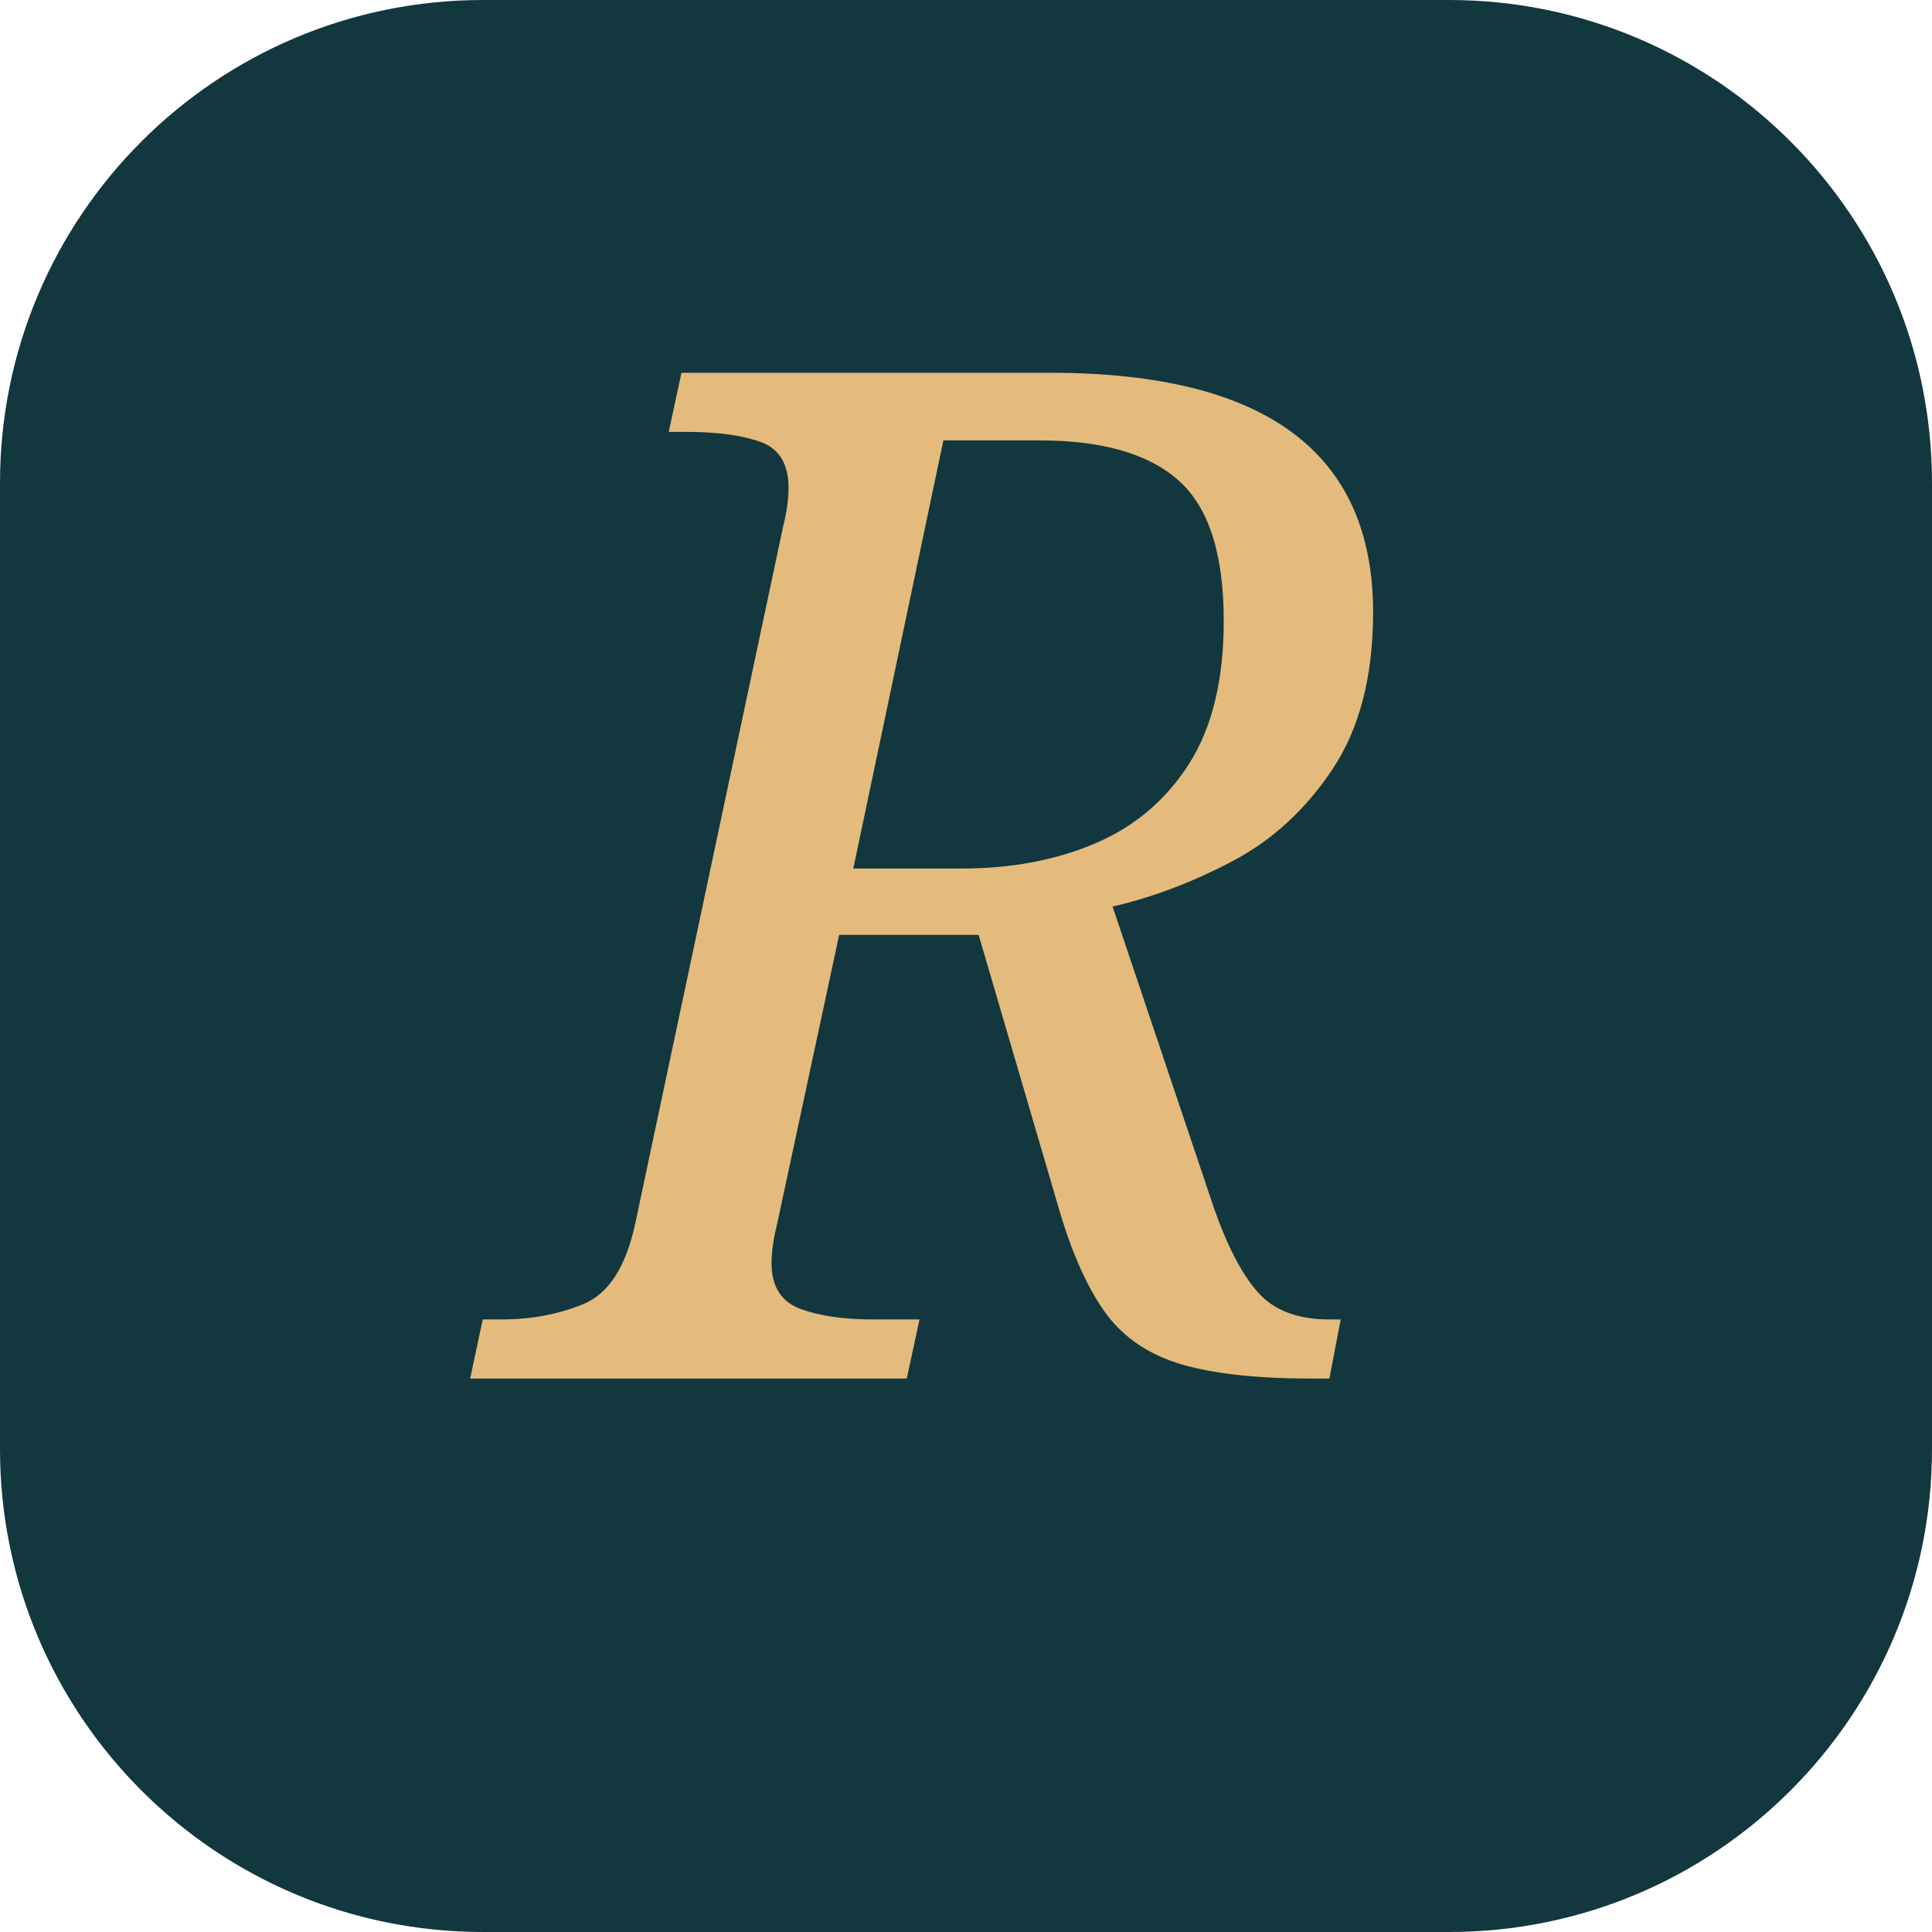
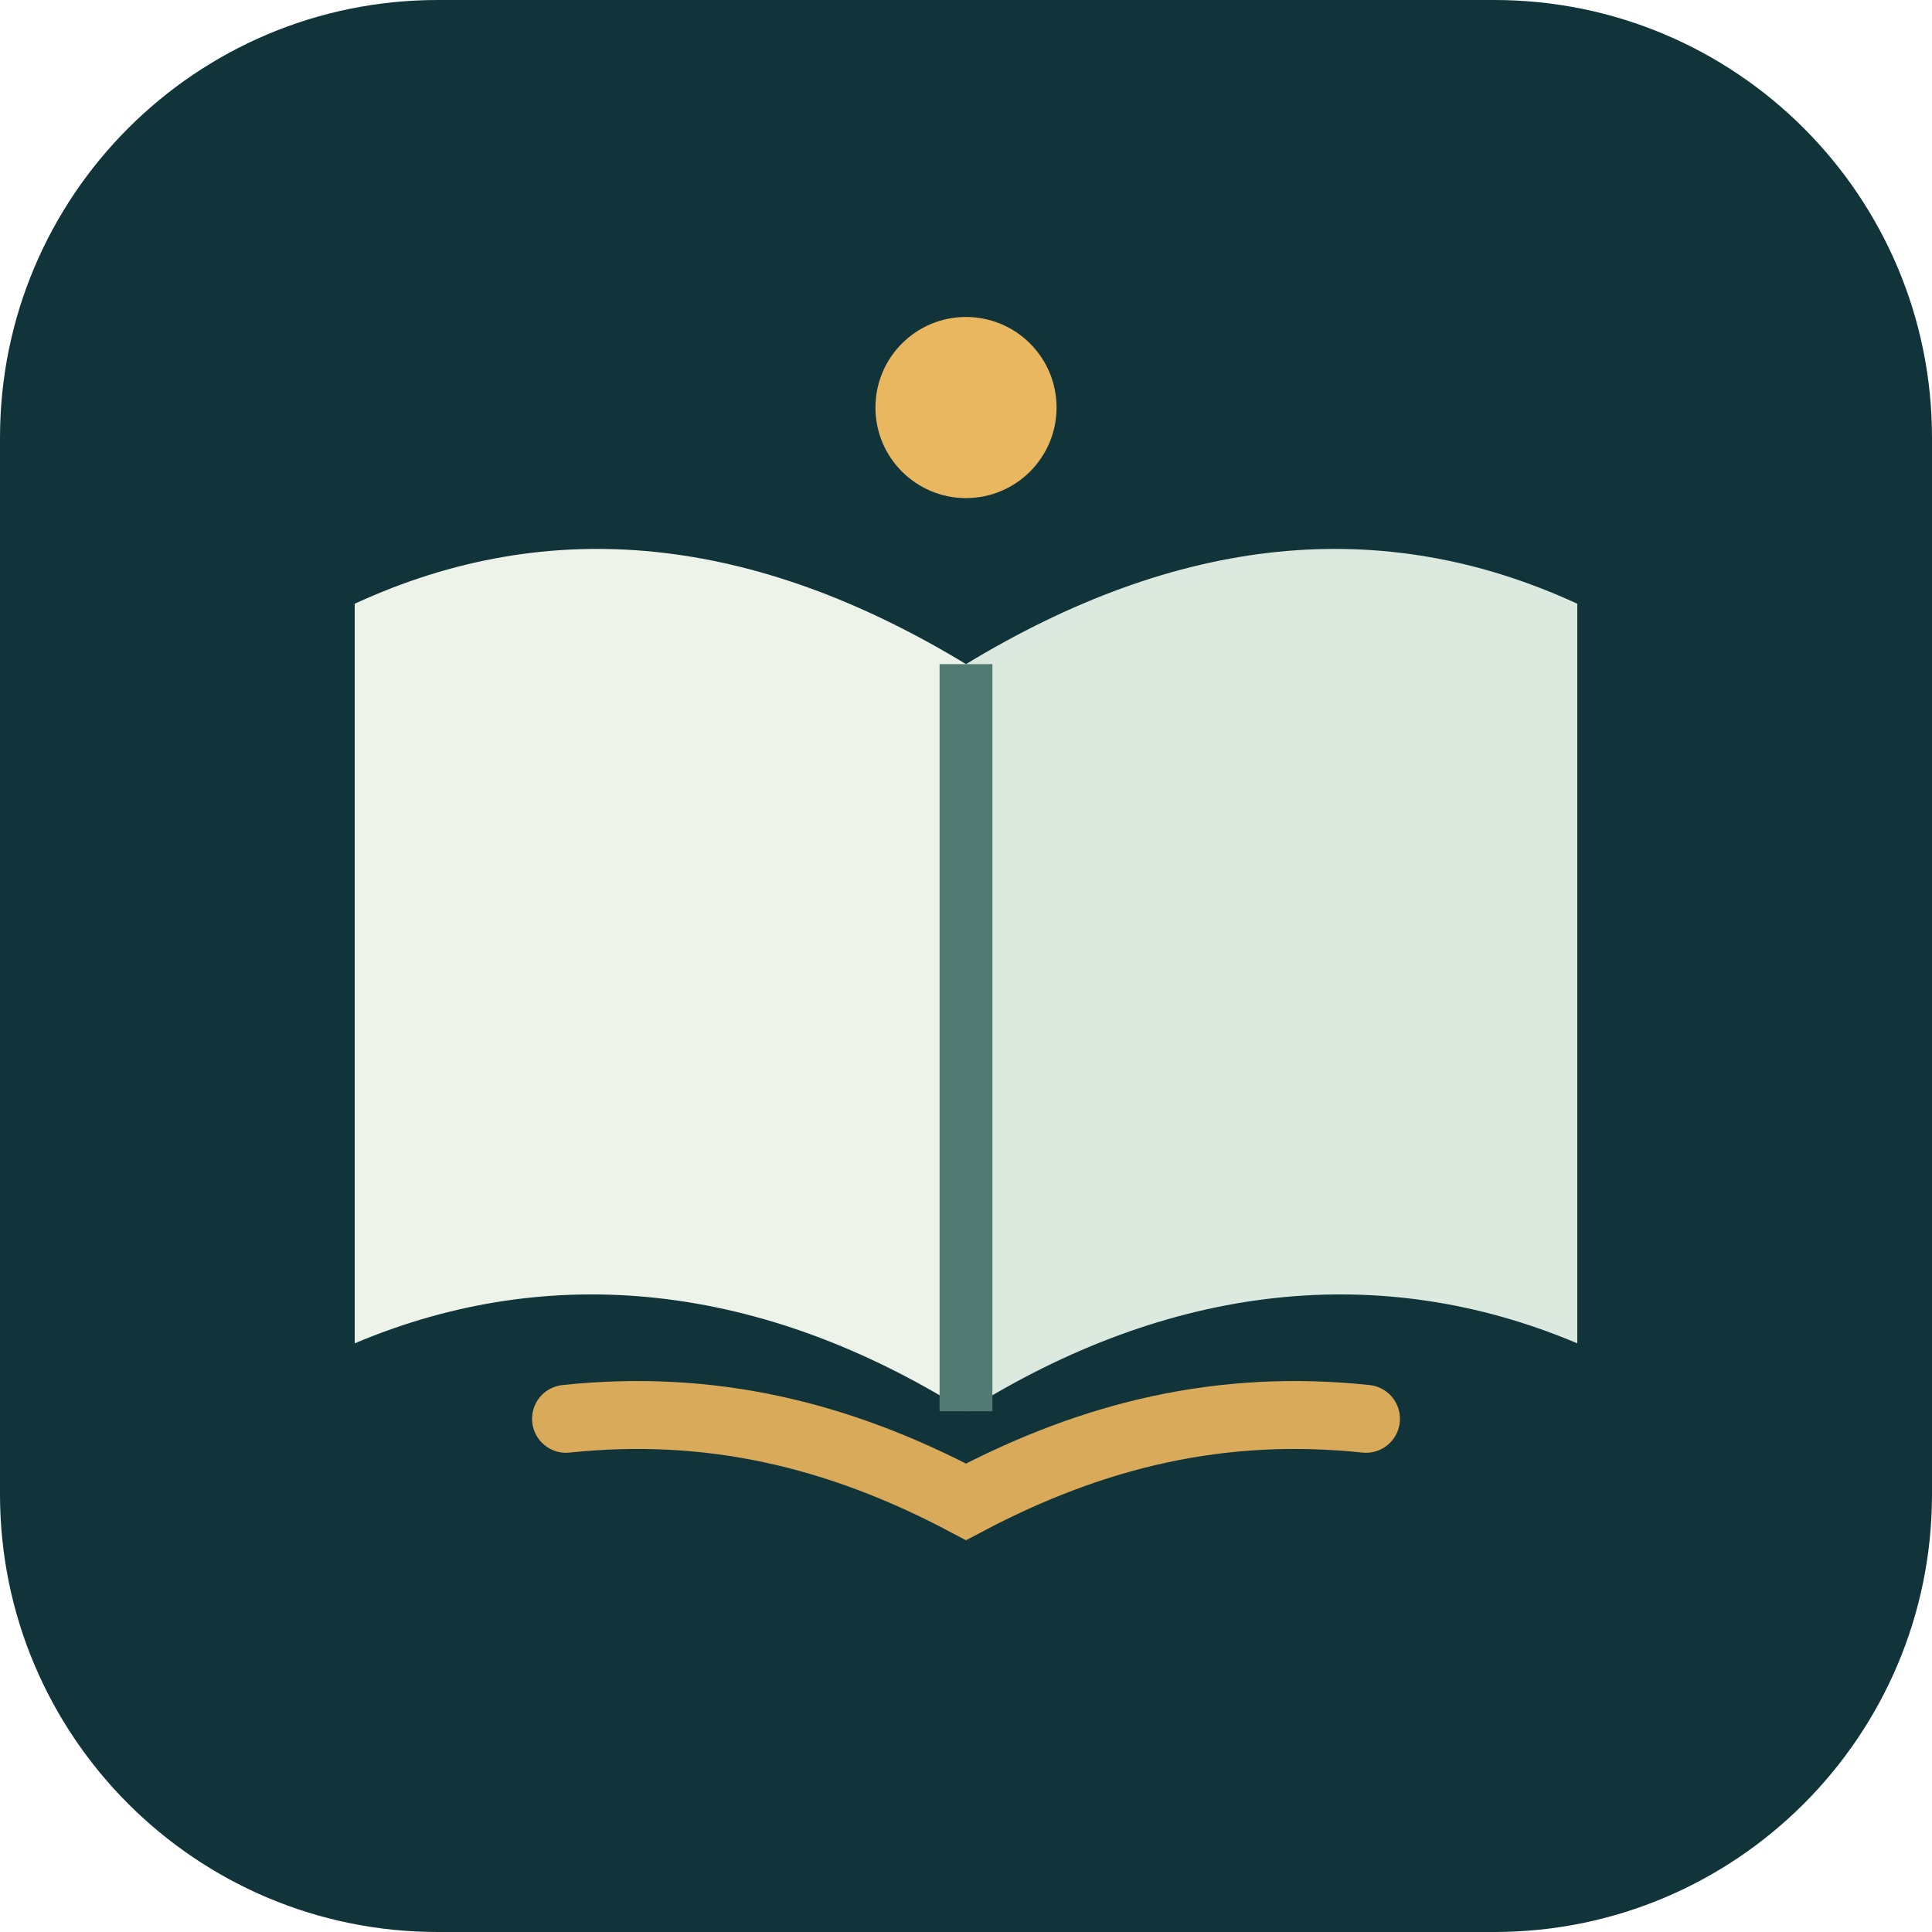
- <svg xmlns="http://www.w3.org/2000/svg" viewBox="0 0 192 192">
-   <rect width="192" height="192" rx="48" fill="#12373e" />
-   <text x="96" y="137" text-anchor="middle" fill="#e4bb7d" font-family="Georgia,serif" font-size="140" font-style="italic">R</text>
+ <svg xmlns="http://www.w3.org/2000/svg" viewBox="0 0 256 256" role="img" aria-labelledby="title">
+   <rect width="256" height="256" rx="58" fill="#10343a" />
+   <path d="M47 80c26-12 53-9 81 8v99c-27-17-55-20-81-9V80Z" fill="#edf3e9" />
+   <path d="M209 80c-26-12-53-9-81 8v99c27-17 55-20 81-9V80Z" fill="#dce9df" />
+   <path d="M128 88v99" stroke="#517b72" stroke-width="7" />
+   <path d="M75 188c19-2 36 2 53 11 17-9 34-13 53-11" fill="none" stroke="#d8aa5a" stroke-width="9" stroke-linecap="round" />
+   <circle cx="128" cy="54" r="12" fill="#e8b75f" />
</svg>
